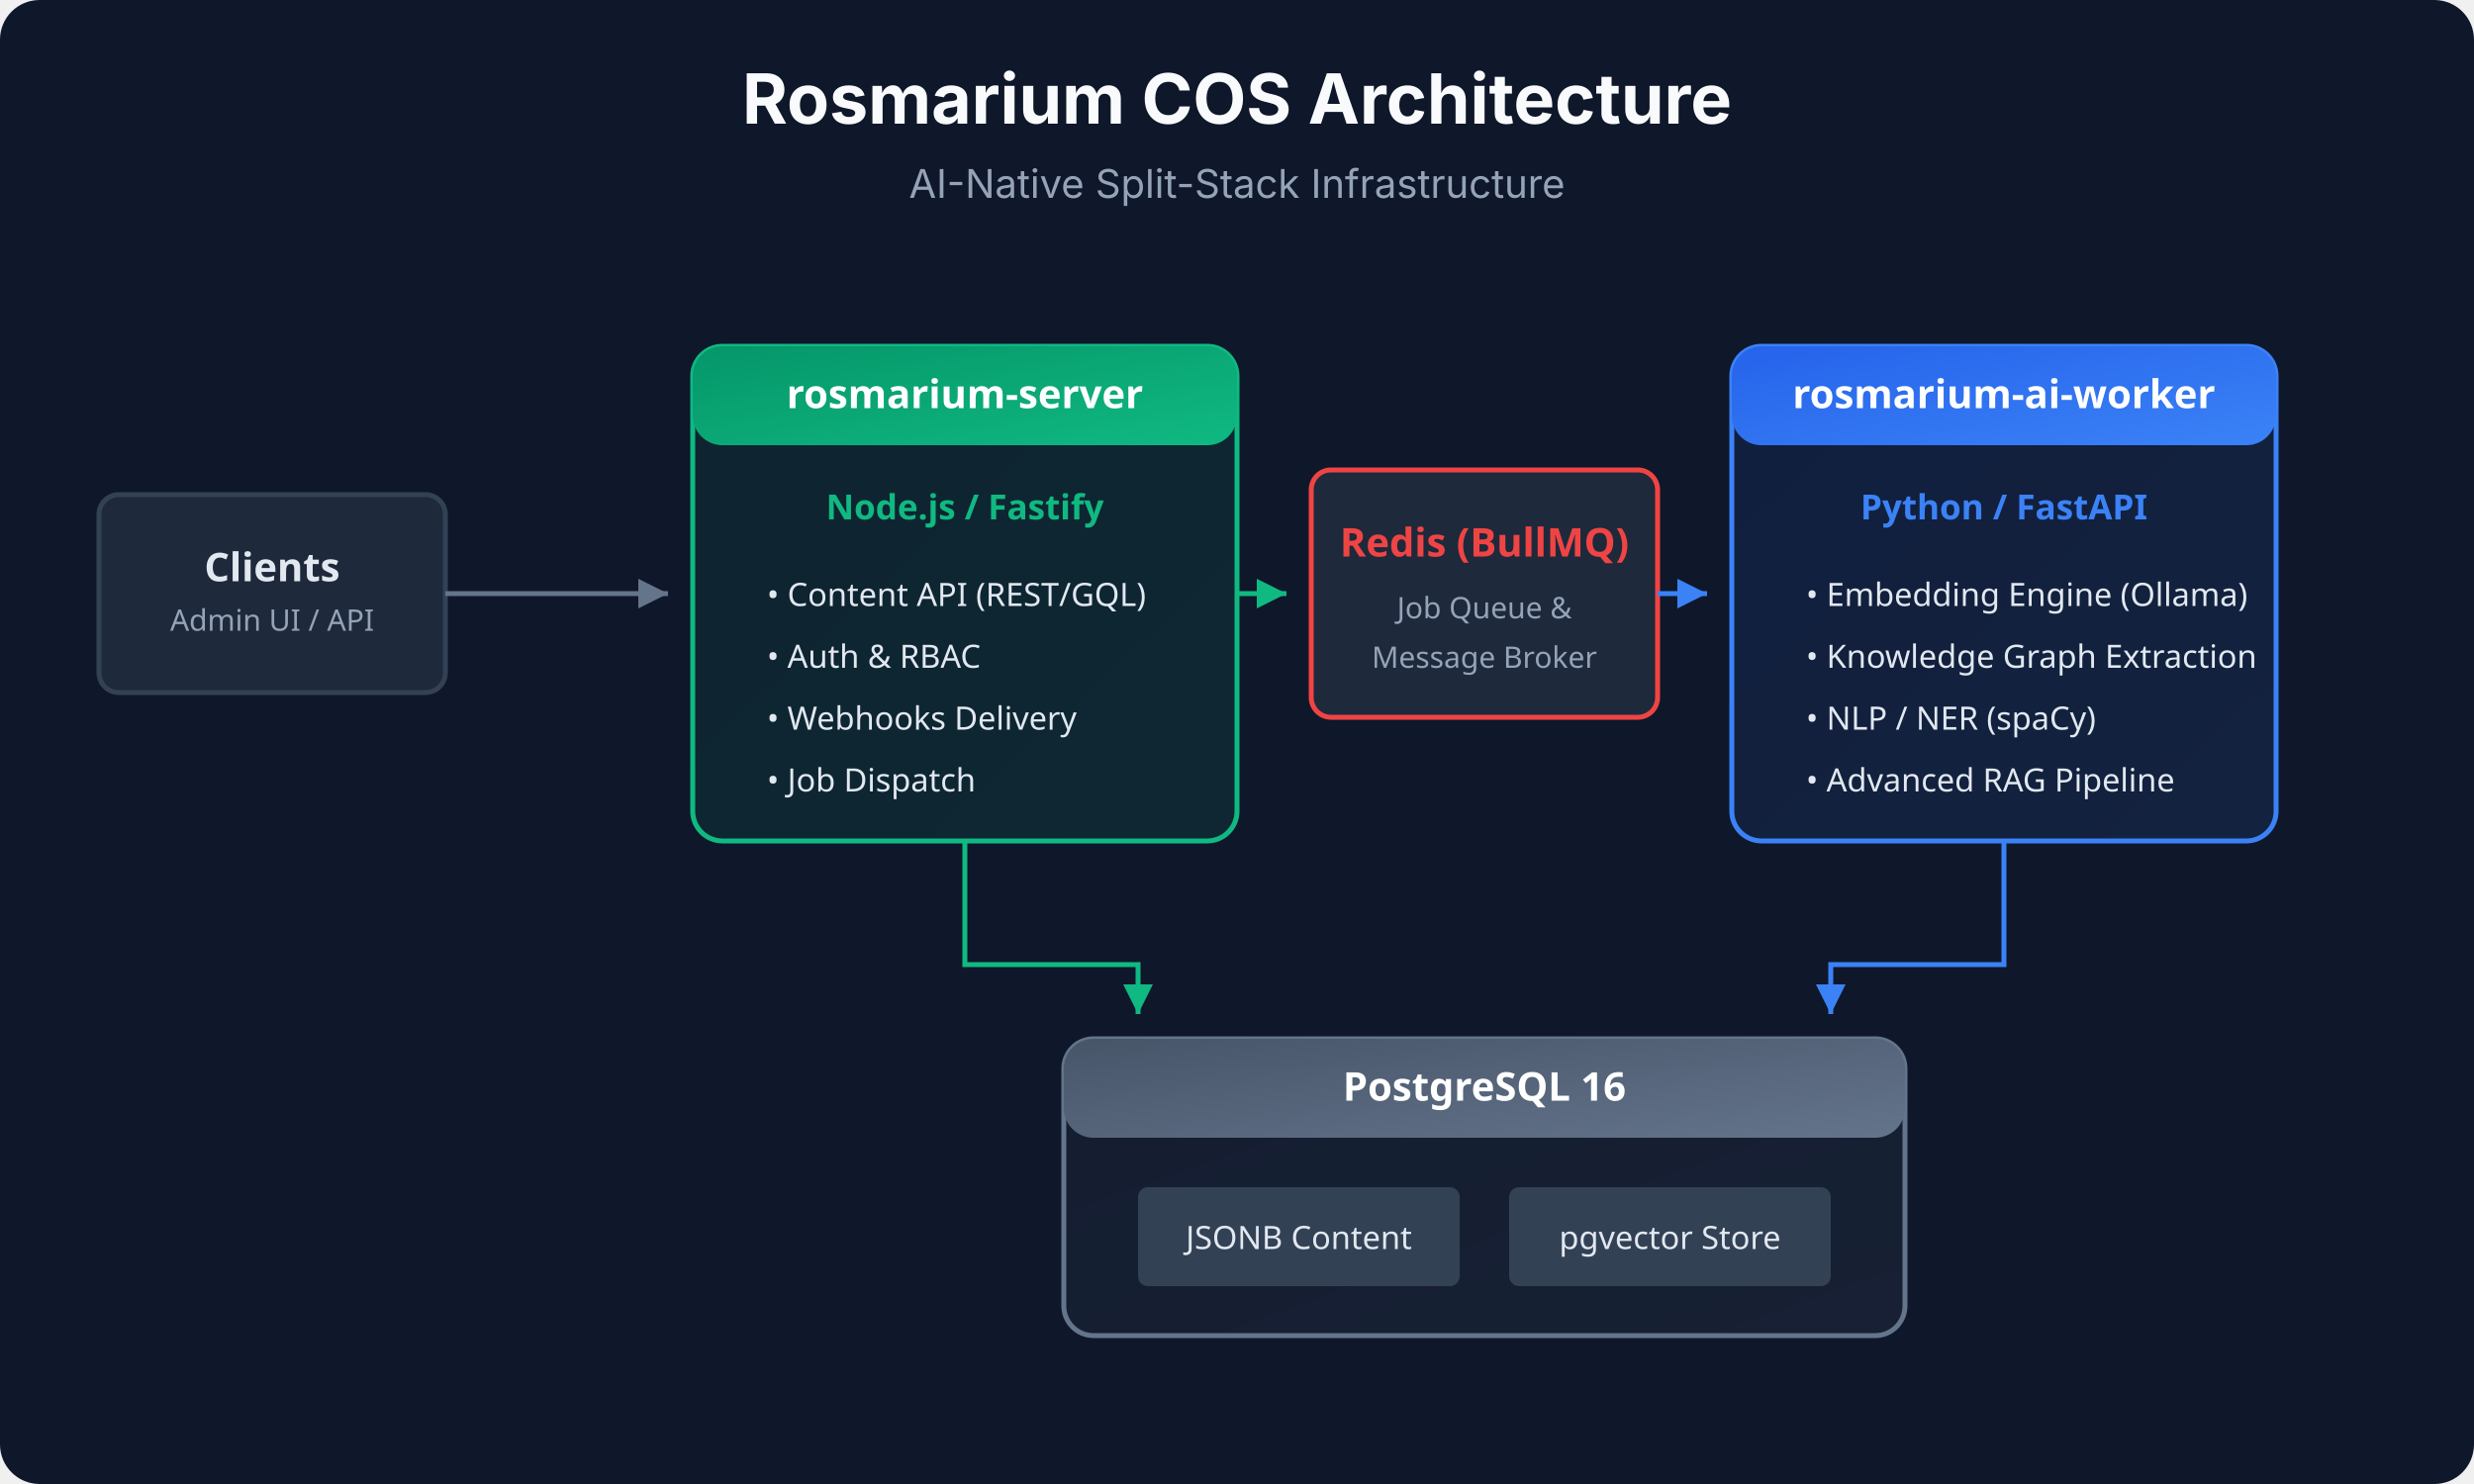
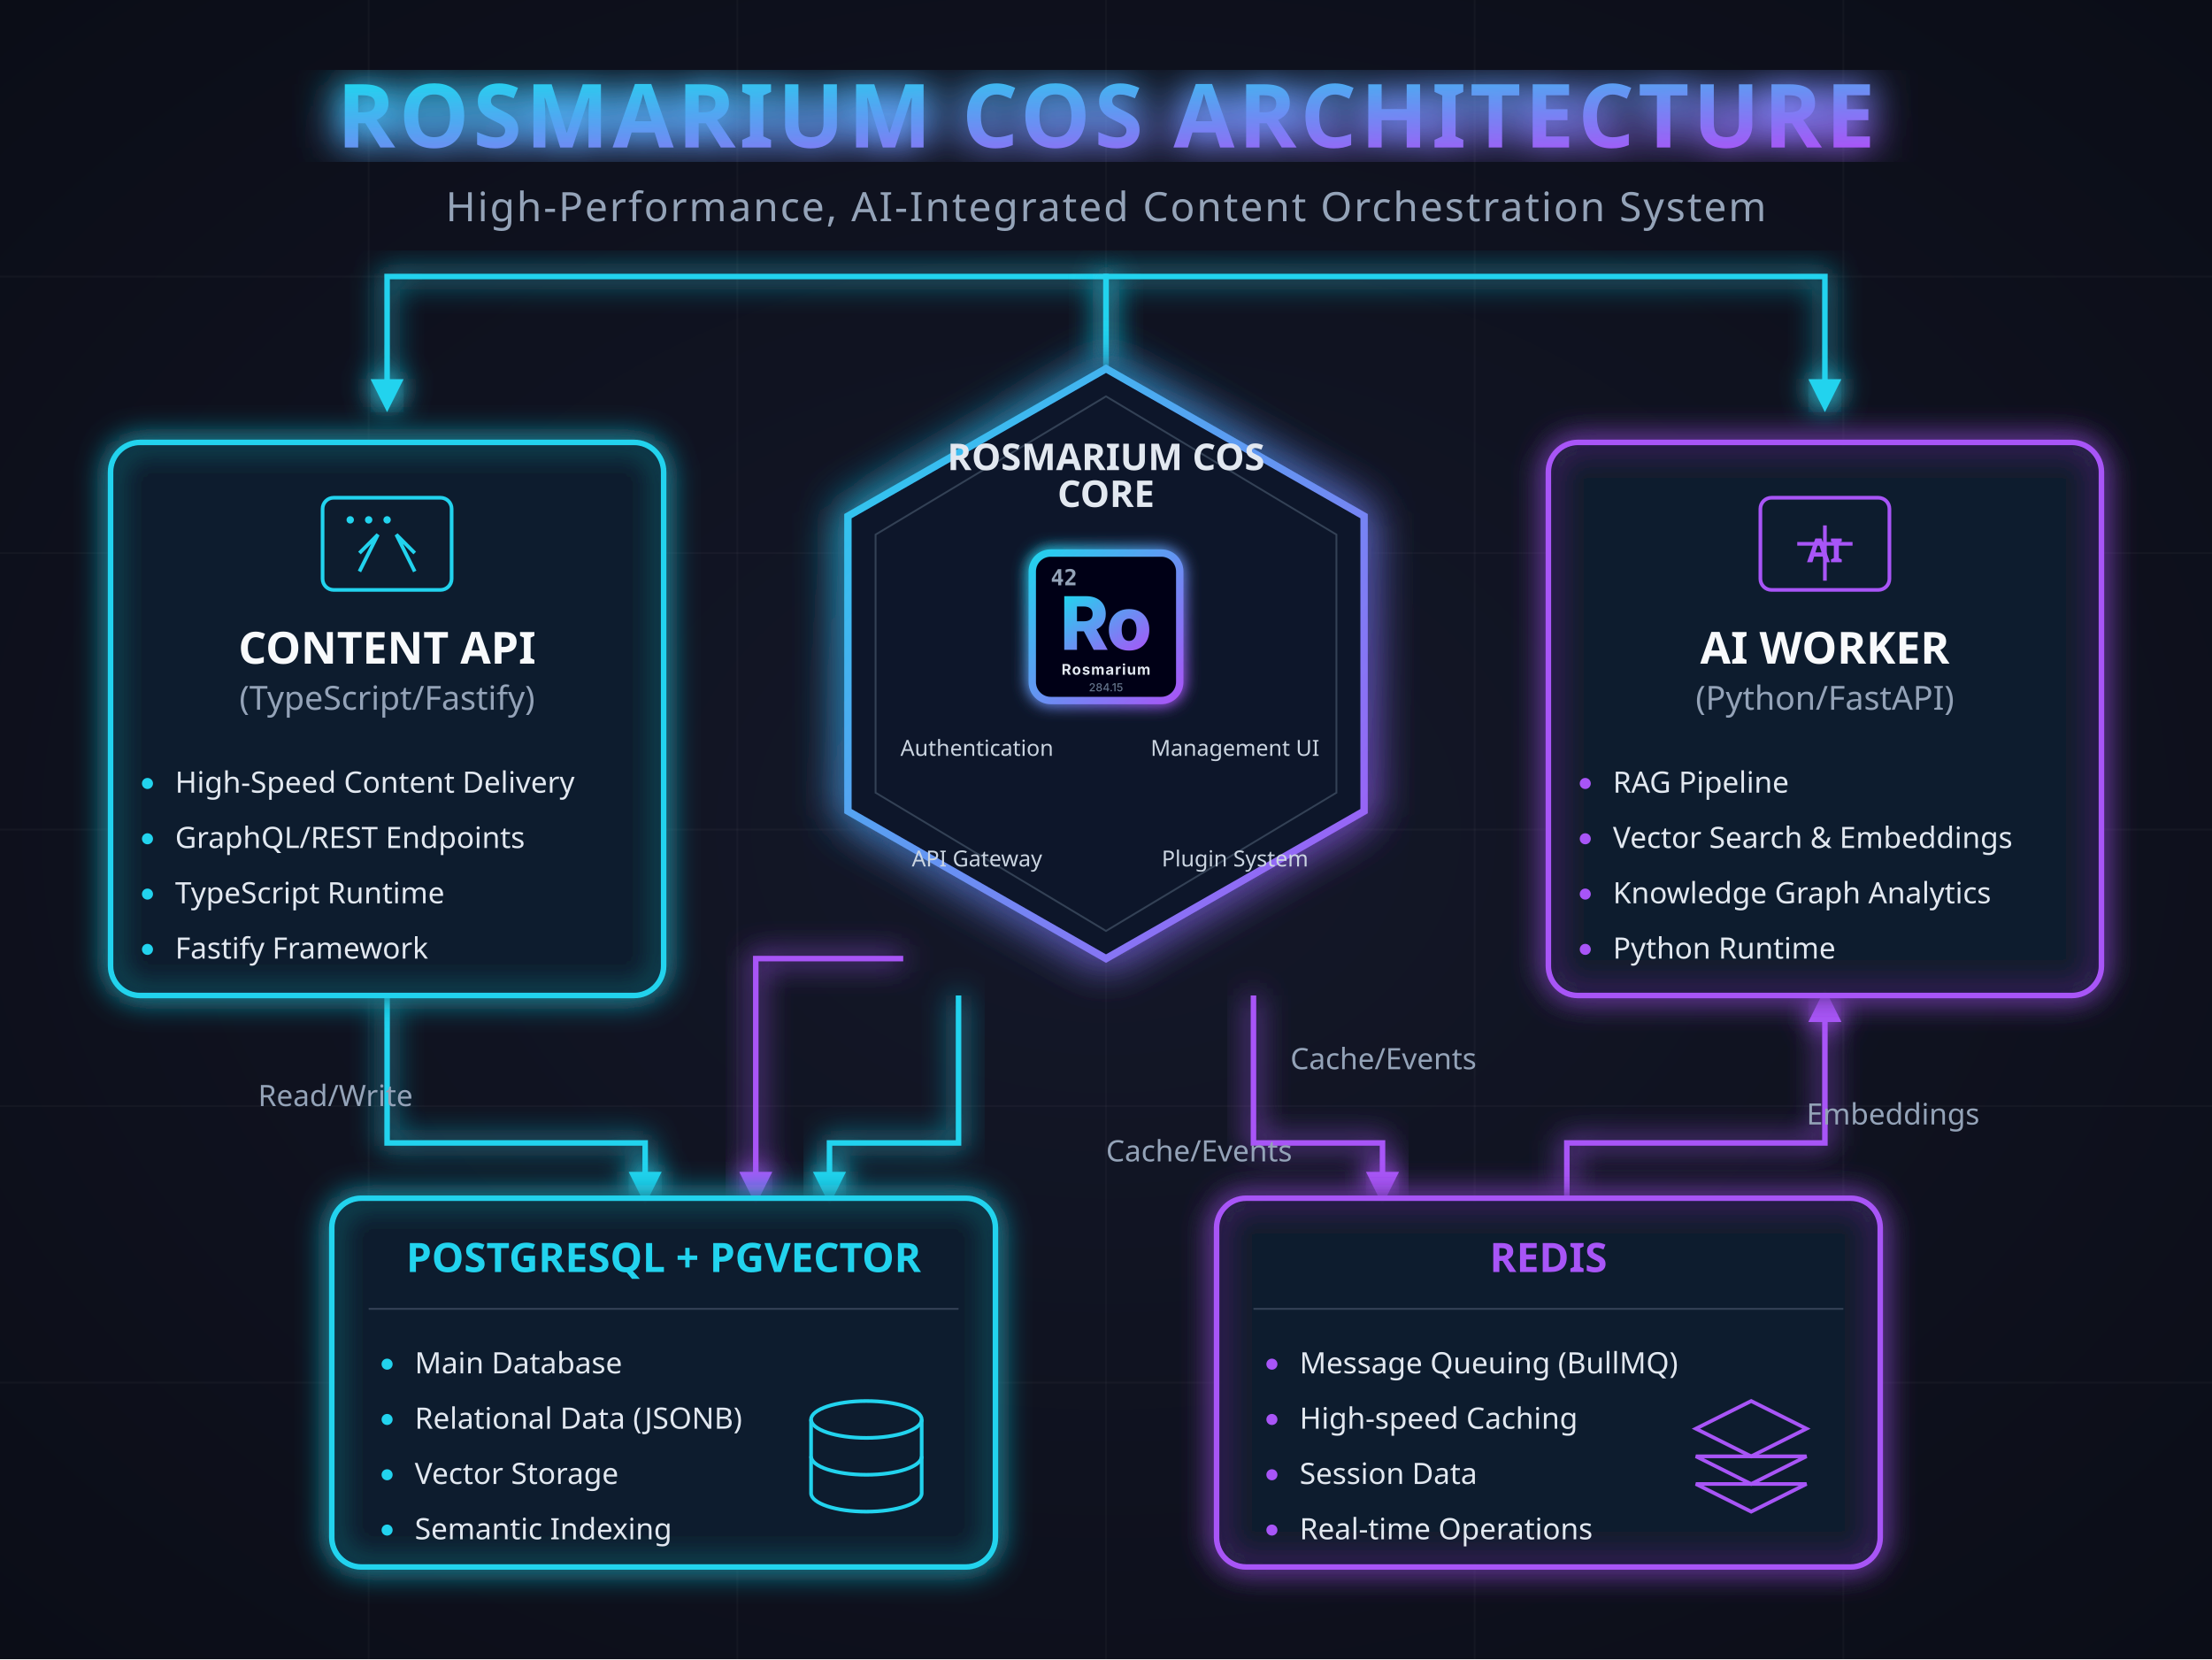
- <svg xmlns="http://www.w3.org/2000/svg" viewBox="0 0 1000 600" width="100%" height="100%">
-   <rect width="1000" height="600" fill="#0F172A" rx="16" />
-   <text x="500" y="50" font-family="system-ui, -apple-system, sans-serif" font-size="28" font-weight="700" fill="#F8FAFC" text-anchor="middle">Rosmarium COS Architecture</text>
-   <text x="500" y="80" font-family="system-ui, -apple-system, sans-serif" font-size="16" font-weight="400" fill="#94A3B8" text-anchor="middle">AI-Native Split-Stack Infrastructure</text>
+ <svg xmlns="http://www.w3.org/2000/svg" viewBox="0 0 1200 900" width="100%" height="100%">
  <defs>
-     <marker id="arrow" viewBox="0 0 10 10" refX="10" refY="5" markerWidth="6" markerHeight="6" orient="auto-start-reverse">
-       <path d="M 0 0 L 10 5 L 0 10 z" fill="#64748B" />
+     <radialGradient id="bgGrad" cx="50%" cy="50%" r="70%">
+       <stop offset="0%" stop-color="#141829" />
+       <stop offset="100%" stop-color="#0B0D17" />
+     </radialGradient>
+     <linearGradient id="cyanPurple" x1="0%" y1="0%" x2="100%" y2="100%">
+       <stop offset="0%" stop-color="#22D3EE" />
+       <stop offset="100%" stop-color="#A855F7" />
+     </linearGradient>
+     <linearGradient id="purpleCyan" x1="0%" y1="0%" x2="100%" y2="100%">
+       <stop offset="0%" stop-color="#A855F7" />
+       <stop offset="100%" stop-color="#22D3EE" />
+     </linearGradient>
+     <linearGradient id="cyanOnly" x1="0%" y1="0%" x2="100%" y2="100%">
+       <stop offset="0%" stop-color="#22D3EE" />
+       <stop offset="100%" stop-color="#06B6D4" />
+     </linearGradient>
+     <linearGradient id="purpleOnly" x1="0%" y1="0%" x2="100%" y2="100%">
+       <stop offset="0%" stop-color="#C084FC" />
+       <stop offset="100%" stop-color="#9333EA" />
+     </linearGradient>
+     <filter id="glowCyan" x="-20%" y="-20%" width="140%" height="140%">
+       <feGaussianBlur stdDeviation="8" result="blur" />
+       <feComponentTransfer in="blur" result="glow">
+         <feFuncA type="linear" slope="1.5" />
+       </feComponentTransfer>
+       <feMerge>
+         <feMergeNode in="glow" />
+         <feMergeNode in="SourceGraphic" />
+       </feMerge>
+     </filter>
+     <filter id="glowPurple" x="-20%" y="-20%" width="140%" height="140%">
+       <feGaussianBlur stdDeviation="8" result="blur" />
+       <feComponentTransfer in="blur" result="glow">
+         <feFuncA type="linear" slope="1.5" />
+       </feComponentTransfer>
+       <feMerge>
+         <feMergeNode in="glow" />
+         <feMergeNode in="SourceGraphic" />
+       </feMerge>
+     </filter>
+     <filter id="glowIntense" x="-20%" y="-20%" width="140%" height="140%">
+       <feGaussianBlur stdDeviation="12" result="blur" />
+       <feComponentTransfer in="blur" result="glow">
+         <feFuncA type="linear" slope="2" />
+       </feComponentTransfer>
+       <feMerge>
+         <feMergeNode in="glow" />
+         <feMergeNode in="SourceGraphic" />
+       </feMerge>
+     </filter>
+     <marker id="arrowCyan" viewBox="0 0 10 10" refX="8" refY="5" markerWidth="6" markerHeight="6" orient="auto-start-reverse">
+       <path d="M 0 0 L 10 5 L 0 10 z" fill="#22D3EE" filter="url(#glowCyan)" />
    </marker>
-     <marker id="arrow-green" viewBox="0 0 10 10" refX="10" refY="5" markerWidth="6" markerHeight="6" orient="auto-start-reverse">
-       <path d="M 0 0 L 10 5 L 0 10 z" fill="#10B981" />
+     <marker id="arrowPurple" viewBox="0 0 10 10" refX="8" refY="5" markerWidth="6" markerHeight="6" orient="auto-start-reverse">
+       <path d="M 0 0 L 10 5 L 0 10 z" fill="#A855F7" filter="url(#glowPurple)" />
    </marker>
-     <marker id="arrow-blue" viewBox="0 0 10 10" refX="10" refY="5" markerWidth="6" markerHeight="6" orient="auto-start-reverse">
-       <path d="M 0 0 L 10 5 L 0 10 z" fill="#3B82F6" />
-     </marker>
-     <linearGradient id="grad-node" x1="0%" y1="0%" x2="100%" y2="100%">
-       <stop offset="0%" stop-color="#059669" />
-       <stop offset="100%" stop-color="#10B981" />
-     </linearGradient>
-     <linearGradient id="grad-python" x1="0%" y1="0%" x2="100%" y2="100%">
-       <stop offset="0%" stop-color="#2563EB" />
-       <stop offset="100%" stop-color="#3B82F6" />
-     </linearGradient>
-     <linearGradient id="grad-db" x1="0%" y1="0%" x2="100%" y2="100%">
-       <stop offset="0%" stop-color="#475569" />
-       <stop offset="100%" stop-color="#64748B" />
-     </linearGradient>
  </defs>
-   <g transform="translate(40, 200)">
-     <rect width="140" height="80" rx="8" fill="#1E293B" stroke="#334155" stroke-width="2" />
-     <text x="70" y="35" font-family="system-ui" font-size="16" font-weight="600" fill="#E2E8F0" text-anchor="middle">Clients</text>
-     <text x="70" y="55" font-family="system-ui" font-size="12" fill="#94A3B8" text-anchor="middle">Admin UI / API</text>
+   <rect width="1200" height="900" fill="url(#bgGrad)" />
+   <g stroke="#ffffff" stroke-opacity="0.03" stroke-width="1">
+     <path d="M 0 150 L 1200 150 M 0 300 L 1200 300 M 0 450 L 1200 450 M 0 600 L 1200 600 M 0 750 L 1200 750" />
+     <path d="M 200 0 L 200 900 M 400 0 L 400 900 M 600 0 L 600 900 M 800 0 L 800 900 M 1000 0 L 1000 900" />
  </g>
-   <g transform="translate(280, 140)">
-     <rect width="220" height="200" rx="12" fill="url(#grad-node)" fill-opacity="0.1" stroke="#10B981" stroke-width="2" />
-     <rect width="220" height="40" rx="12" fill="url(#grad-node)" />
-     <text x="110" y="25" font-family="system-ui" font-size="16" font-weight="600" fill="#FFFFFF" text-anchor="middle">rosmarium-server</text>
-     <text x="110" y="70" font-family="system-ui" font-size="14" font-weight="600" fill="#10B981" text-anchor="middle">Node.js / Fastify</text>
-     <text x="30" y="105" font-family="system-ui" font-size="13" fill="#E2E8F0">• Content API (REST/GQL)</text>
-     <text x="30" y="130" font-family="system-ui" font-size="13" fill="#E2E8F0">• Auth &amp; RBAC</text>
-     <text x="30" y="155" font-family="system-ui" font-size="13" fill="#E2E8F0">• Webhooks Delivery</text>
-     <text x="30" y="180" font-family="system-ui" font-size="13" fill="#E2E8F0">• Job Dispatch</text>
+   <g transform="translate(600, 80)" text-anchor="middle">
+     <text y="0" font-family="system-ui, sans-serif" font-size="48" font-weight="800" fill="url(#cyanPurple)" letter-spacing="2" filter="url(#glowIntense)">
+       ROSMARIUM COS ARCHITECTURE
+     </text>
+     <text y="40" font-family="system-ui, sans-serif" font-size="22" font-weight="400" fill="#94A3B8" letter-spacing="1">
+       High-Performance, AI-Integrated Content Orchestration System
+     </text>
  </g>
-   <g transform="translate(700, 140)">
-     <rect width="220" height="200" rx="12" fill="url(#grad-python)" fill-opacity="0.1" stroke="#3B82F6" stroke-width="2" />
-     <rect width="220" height="40" rx="12" fill="url(#grad-python)" />
-     <text x="110" y="25" font-family="system-ui" font-size="16" font-weight="600" fill="#FFFFFF" text-anchor="middle">rosmarium-ai-worker</text>
-     <text x="110" y="70" font-family="system-ui" font-size="14" font-weight="600" fill="#3B82F6" text-anchor="middle">Python / FastAPI</text>
-     <text x="30" y="105" font-family="system-ui" font-size="13" fill="#E2E8F0">• Embedding Engine (Ollama)</text>
-     <text x="30" y="130" font-family="system-ui" font-size="13" fill="#E2E8F0">• Knowledge Graph Extraction</text>
-     <text x="30" y="155" font-family="system-ui" font-size="13" fill="#E2E8F0">• NLP / NER (spaCy)</text>
-     <text x="30" y="180" font-family="system-ui" font-size="13" fill="#E2E8F0">• Advanced RAG Pipeline</text>
+   <g fill="none" stroke-width="3">
+     <path d="M 450 350 L 370 350" stroke="#22D3EE" filter="url(#glowCyan)" marker-end="url(#arrowCyan)" />
+     <path d="M 450 380 L 370 380" stroke="#A855F7" filter="url(#glowPurple)" marker-start="url(#arrowPurple)" />
+     <path d="M 750 350 L 830 350" stroke="#22D3EE" filter="url(#glowCyan)" marker-end="url(#arrowCyan)" />
+     <path d="M 750 380 L 830 380" stroke="#A855F7" filter="url(#glowPurple)" marker-start="url(#arrowPurple)" />
+     <path d="M 600 200 L 600 150 L 210 150 L 210 220" stroke="#22D3EE" filter="url(#glowCyan)" marker-end="url(#arrowCyan)" />
+     <path d="M 600 200 L 600 150 L 990 150 L 990 220" stroke="#22D3EE" filter="url(#glowCyan)" marker-end="url(#arrowCyan)" />
+     <path d="M 520 540 L 520 620 L 450 620 L 450 650" stroke="#22D3EE" filter="url(#glowCyan)" marker-end="url(#arrowCyan)" />
+     <path d="M 490 520 L 410 520 L 410 650" stroke="#A855F7" filter="url(#glowPurple)" marker-end="url(#arrowPurple)" />
+     <path d="M 210 540 L 210 620 L 350 620 L 350 650" stroke="#22D3EE" filter="url(#glowCyan)" marker-end="url(#arrowCyan)" />
+     <path d="M 680 540 L 680 620 L 750 620 L 750 650" stroke="#A855F7" filter="url(#glowPurple)" marker-end="url(#arrowPurple)" />
+     <path d="M 990 540 L 990 620 L 850 620 L 850 650" stroke="#A855F7" filter="url(#glowPurple)" marker-start="url(#arrowPurple)" />
  </g>
-   <g transform="translate(530, 190)">
-     <rect width="140" height="100" rx="8" fill="#1E293B" stroke="#EF4444" stroke-width="2" />
-     <text x="70" y="35" font-family="system-ui" font-size="16" font-weight="600" fill="#EF4444" text-anchor="middle">Redis (BullMQ)</text>
-     <text x="70" y="60" font-family="system-ui" font-size="12" fill="#94A3B8" text-anchor="middle">Job Queue &amp;</text>
-     <text x="70" y="80" font-family="system-ui" font-size="12" fill="#94A3B8" text-anchor="middle">Message Broker</text>
+   <text x="140" y="600" font-family="system-ui, sans-serif" font-size="16" fill="#94A3B8">Read/Write</text>
+   <text x="700" y="580" font-family="system-ui, sans-serif" font-size="16" fill="#94A3B8">Cache/Events</text>
+   <text x="600" y="630" font-family="system-ui, sans-serif" font-size="16" fill="#94A3B8">Cache/Events</text>
+   <text x="980" y="610" font-family="system-ui, sans-serif" font-size="16" fill="#94A3B8">Embeddings</text>
+   <g transform="translate(600, 360)">
+     <polygon points="0,-160 140,-80 140,80 0,160 -140,80 -140,-80" fill="#0B132B" stroke="url(#cyanPurple)" stroke-width="4" filter="url(#glowIntense)" />
+     <polygon points="0,-145 125,-70 125,70 0,145 -125,70 -125,-70" fill="none" stroke="#334155" stroke-width="1" />
+     <text y="-105" font-family="system-ui, sans-serif" font-size="20" font-weight="700" fill="#E2E8F0" text-anchor="middle">ROSMARIUM COS</text>
+     <text y="-85" font-family="system-ui, sans-serif" font-size="20" font-weight="700" fill="#E2E8F0" text-anchor="middle">CORE</text>
+     <g transform="translate(-40, -60) scale(0.5)">
+       <rect x="0" y="0" width="160" height="160" rx="20" fill="#020617" stroke="url(#cyanPurple)" stroke-width="8" filter="url(#glowPurple)" />
+       <text x="20" y="35" font-family="system-ui, monospace, sans-serif" font-size="24" font-weight="700" fill="#94A3B8">42</text>
+       <text x="80" y="105" font-family="system-ui, -apple-system, sans-serif" font-size="80" font-weight="800" fill="url(#cyanPurple)" text-anchor="middle" letter-spacing="-2">Ro</text>
+       <text x="80" y="132" font-family="system-ui, -apple-system, sans-serif" font-size="16" font-weight="700" fill="#E2E8F0" text-anchor="middle" letter-spacing="1">Rosmarium</text>
+       <text x="80" y="150" font-family="system-ui, -apple-system, sans-serif" font-size="12" font-weight="500" fill="#64748B" text-anchor="middle">284.15</text>
+     </g>
+     <text x="-70" y="50" font-family="system-ui, sans-serif" font-size="12" fill="#CBD5E1" text-anchor="middle">Authentication</text>
+     <text x="-70" y="110" font-family="system-ui, sans-serif" font-size="12" fill="#CBD5E1" text-anchor="middle">API Gateway</text>
+     <text x="70" y="50" font-family="system-ui, sans-serif" font-size="12" fill="#CBD5E1" text-anchor="middle">Management UI</text>
+     <text x="70" y="110" font-family="system-ui, sans-serif" font-size="12" fill="#CBD5E1" text-anchor="middle">Plugin System</text>
  </g>
-   <g transform="translate(430, 420)">
-     <rect width="340" height="120" rx="12" fill="url(#grad-db)" fill-opacity="0.1" stroke="#64748B" stroke-width="2" />
-     <rect width="340" height="40" rx="12" fill="url(#grad-db)" />
-     <text x="170" y="25" font-family="system-ui" font-size="16" font-weight="600" fill="#FFFFFF" text-anchor="middle">PostgreSQL 16</text>
-     <rect x="30" y="60" width="130" height="40" rx="4" fill="#334155" />
-     <text x="95" y="85" font-family="system-ui" font-size="13" font-weight="500" fill="#E2E8F0" text-anchor="middle">JSONB Content</text>
-     <rect x="180" y="60" width="130" height="40" rx="4" fill="#334155" />
-     <text x="245" y="85" font-family="system-ui" font-size="13" font-weight="500" fill="#E2E8F0" text-anchor="middle">pgvector Store</text>
+   <g transform="translate(60, 240)">
+     <rect width="300" height="300" rx="16" fill="#0F172A" fill-opacity="0.8" stroke="#22D3EE" stroke-width="3" filter="url(#glowCyan)" />
+     <g transform="translate(115, 30)">
+       <rect width="70" height="50" rx="6" fill="none" stroke="#22D3EE" stroke-width="2" />
+       <circle cx="15" cy="12" r="2" fill="#22D3EE" />
+       <circle cx="25" cy="12" r="2" fill="#22D3EE" />
+       <circle cx="35" cy="12" r="2" fill="#22D3EE" />
+       <path d="M 20 30 L 30 20 L 20 40 M 50 30 L 40 20 L 50 40" stroke="#22D3EE" stroke-width="2" fill="none" />
+     </g>
+     <text x="150" y="120" font-family="system-ui, sans-serif" font-size="24" font-weight="700" fill="#F8FAFC" text-anchor="middle">CONTENT API</text>
+     <text x="150" y="145" font-family="system-ui, sans-serif" font-size="18" fill="#94A3B8" text-anchor="middle">(TypeScript/Fastify)</text>
+     <g font-family="system-ui, sans-serif" font-size="16" fill="#E2E8F0" transform="translate(20, 190)">
+       <circle cx="0" cy="-5" r="3" fill="#22D3EE" />
+       <text x="15" y="0">High-Speed Content Delivery</text>
+       <circle cx="0" cy="25" r="3" fill="#22D3EE" />
+       <text x="15" y="30">GraphQL/REST Endpoints</text>
+       <circle cx="0" cy="55" r="3" fill="#22D3EE" />
+       <text x="15" y="60">TypeScript Runtime</text>
+       <circle cx="0" cy="85" r="3" fill="#22D3EE" />
+       <text x="15" y="90">Fastify Framework</text>
+     </g>
  </g>
-   <path d="M 180 240 L 270 240" fill="none" stroke="#64748B" stroke-width="2" marker-end="url(#arrow)" />
-   <path d="M 500 240 L 520 240" fill="none" stroke="#10B981" stroke-width="2" marker-end="url(#arrow-green)" />
-   <path d="M 670 240 L 690 240" fill="none" stroke="#3B82F6" stroke-width="2" marker-end="url(#arrow-blue)" />
-   <path d="M 390 340 L 390 390 L 460 390 L 460 410" fill="none" stroke="#10B981" stroke-width="2" marker-end="url(#arrow-green)" />
-   <path d="M 810 340 L 810 390 L 740 390 L 740 410" fill="none" stroke="#3B82F6" stroke-width="2" marker-end="url(#arrow-blue)" />
+   <g transform="translate(840, 240)">
+     <rect width="300" height="300" rx="16" fill="#0F172A" fill-opacity="0.8" stroke="#A855F7" stroke-width="3" filter="url(#glowPurple)" />
+     <g transform="translate(115, 30)">
+       <rect width="70" height="50" rx="6" fill="none" stroke="#A855F7" stroke-width="2" />
+       <path d="M 35 15 L 35 45 M 20 25 L 50 25" stroke="#A855F7" stroke-width="2" />
+       <text x="35" y="35" font-family="system-ui" font-size="18" font-weight="700" fill="#A855F7" text-anchor="middle">AI</text>
+     </g>
+     <text x="150" y="120" font-family="system-ui, sans-serif" font-size="24" font-weight="700" fill="#F8FAFC" text-anchor="middle">AI WORKER</text>
+     <text x="150" y="145" font-family="system-ui, sans-serif" font-size="18" fill="#94A3B8" text-anchor="middle">(Python/FastAPI)</text>
+     <g font-family="system-ui, sans-serif" font-size="16" fill="#E2E8F0" transform="translate(20, 190)">
+       <circle cx="0" cy="-5" r="3" fill="#A855F7" />
+       <text x="15" y="0">RAG Pipeline</text>
+       <circle cx="0" cy="25" r="3" fill="#A855F7" />
+       <text x="15" y="30">Vector Search &amp; Embeddings</text>
+       <circle cx="0" cy="55" r="3" fill="#A855F7" />
+       <text x="15" y="60">Knowledge Graph Analytics</text>
+       <circle cx="0" cy="85" r="3" fill="#A855F7" />
+       <text x="15" y="90">Python Runtime</text>
+     </g>
+   </g>
+   <g transform="translate(180, 650)">
+     <rect width="360" height="200" rx="16" fill="#0F172A" fill-opacity="0.8" stroke="#22D3EE" stroke-width="3" filter="url(#glowCyan)" />
+     <text x="180" y="40" font-family="system-ui, sans-serif" font-size="22" font-weight="700" fill="#22D3EE" text-anchor="middle">POSTGRESQL + PGVECTOR</text>
+     <path d="M 20 60 L 340 60" stroke="#334155" stroke-width="1" />
+     <g font-family="system-ui, sans-serif" font-size="16" fill="#E2E8F0" transform="translate(30, 95)">
+       <circle cx="0" cy="-5" r="3" fill="#22D3EE" />
+       <text x="15" y="0">Main Database</text>
+       <circle cx="0" cy="25" r="3" fill="#22D3EE" />
+       <text x="15" y="30">Relational Data (JSONB)</text>
+       <circle cx="0" cy="55" r="3" fill="#22D3EE" />
+       <text x="15" y="60">Vector Storage</text>
+       <circle cx="0" cy="85" r="3" fill="#22D3EE" />
+       <text x="15" y="90">Semantic Indexing</text>
+     </g>
+     <g transform="translate(250, 100)" fill="none" stroke="#22D3EE" stroke-width="2">
+       <ellipse cx="40" cy="20" rx="30" ry="10" />
+       <path d="M 10 20 L 10 60 A 30 10 0 0 0 70 60 L 70 20" />
+       <path d="M 10 40 A 30 10 0 0 0 70 40" />
+     </g>
+   </g>
+   <g transform="translate(660, 650)">
+     <rect width="360" height="200" rx="16" fill="#0F172A" fill-opacity="0.8" stroke="#A855F7" stroke-width="3" filter="url(#glowPurple)" />
+     <text x="180" y="40" font-family="system-ui, sans-serif" font-size="22" font-weight="700" fill="#A855F7" text-anchor="middle">REDIS</text>
+     <path d="M 20 60 L 340 60" stroke="#334155" stroke-width="1" />
+     <g font-family="system-ui, sans-serif" font-size="16" fill="#E2E8F0" transform="translate(30, 95)">
+       <circle cx="0" cy="-5" r="3" fill="#A855F7" />
+       <text x="15" y="0">Message Queuing (BullMQ)</text>
+       <circle cx="0" cy="25" r="3" fill="#A855F7" />
+       <text x="15" y="30">High-speed Caching</text>
+       <circle cx="0" cy="55" r="3" fill="#A855F7" />
+       <text x="15" y="60">Session Data</text>
+       <circle cx="0" cy="85" r="3" fill="#A855F7" />
+       <text x="15" y="90">Real-time Operations</text>
+     </g>
+     <g transform="translate(250, 100)" fill="none" stroke="#A855F7" stroke-width="2">
+       <polygon points="40,10 70,25 40,40 10,25" />
+       <polygon points="10,40 40,55 70,40" />
+       <polygon points="10,55 40,70 70,55" />
+     </g>
+   </g>
</svg>
